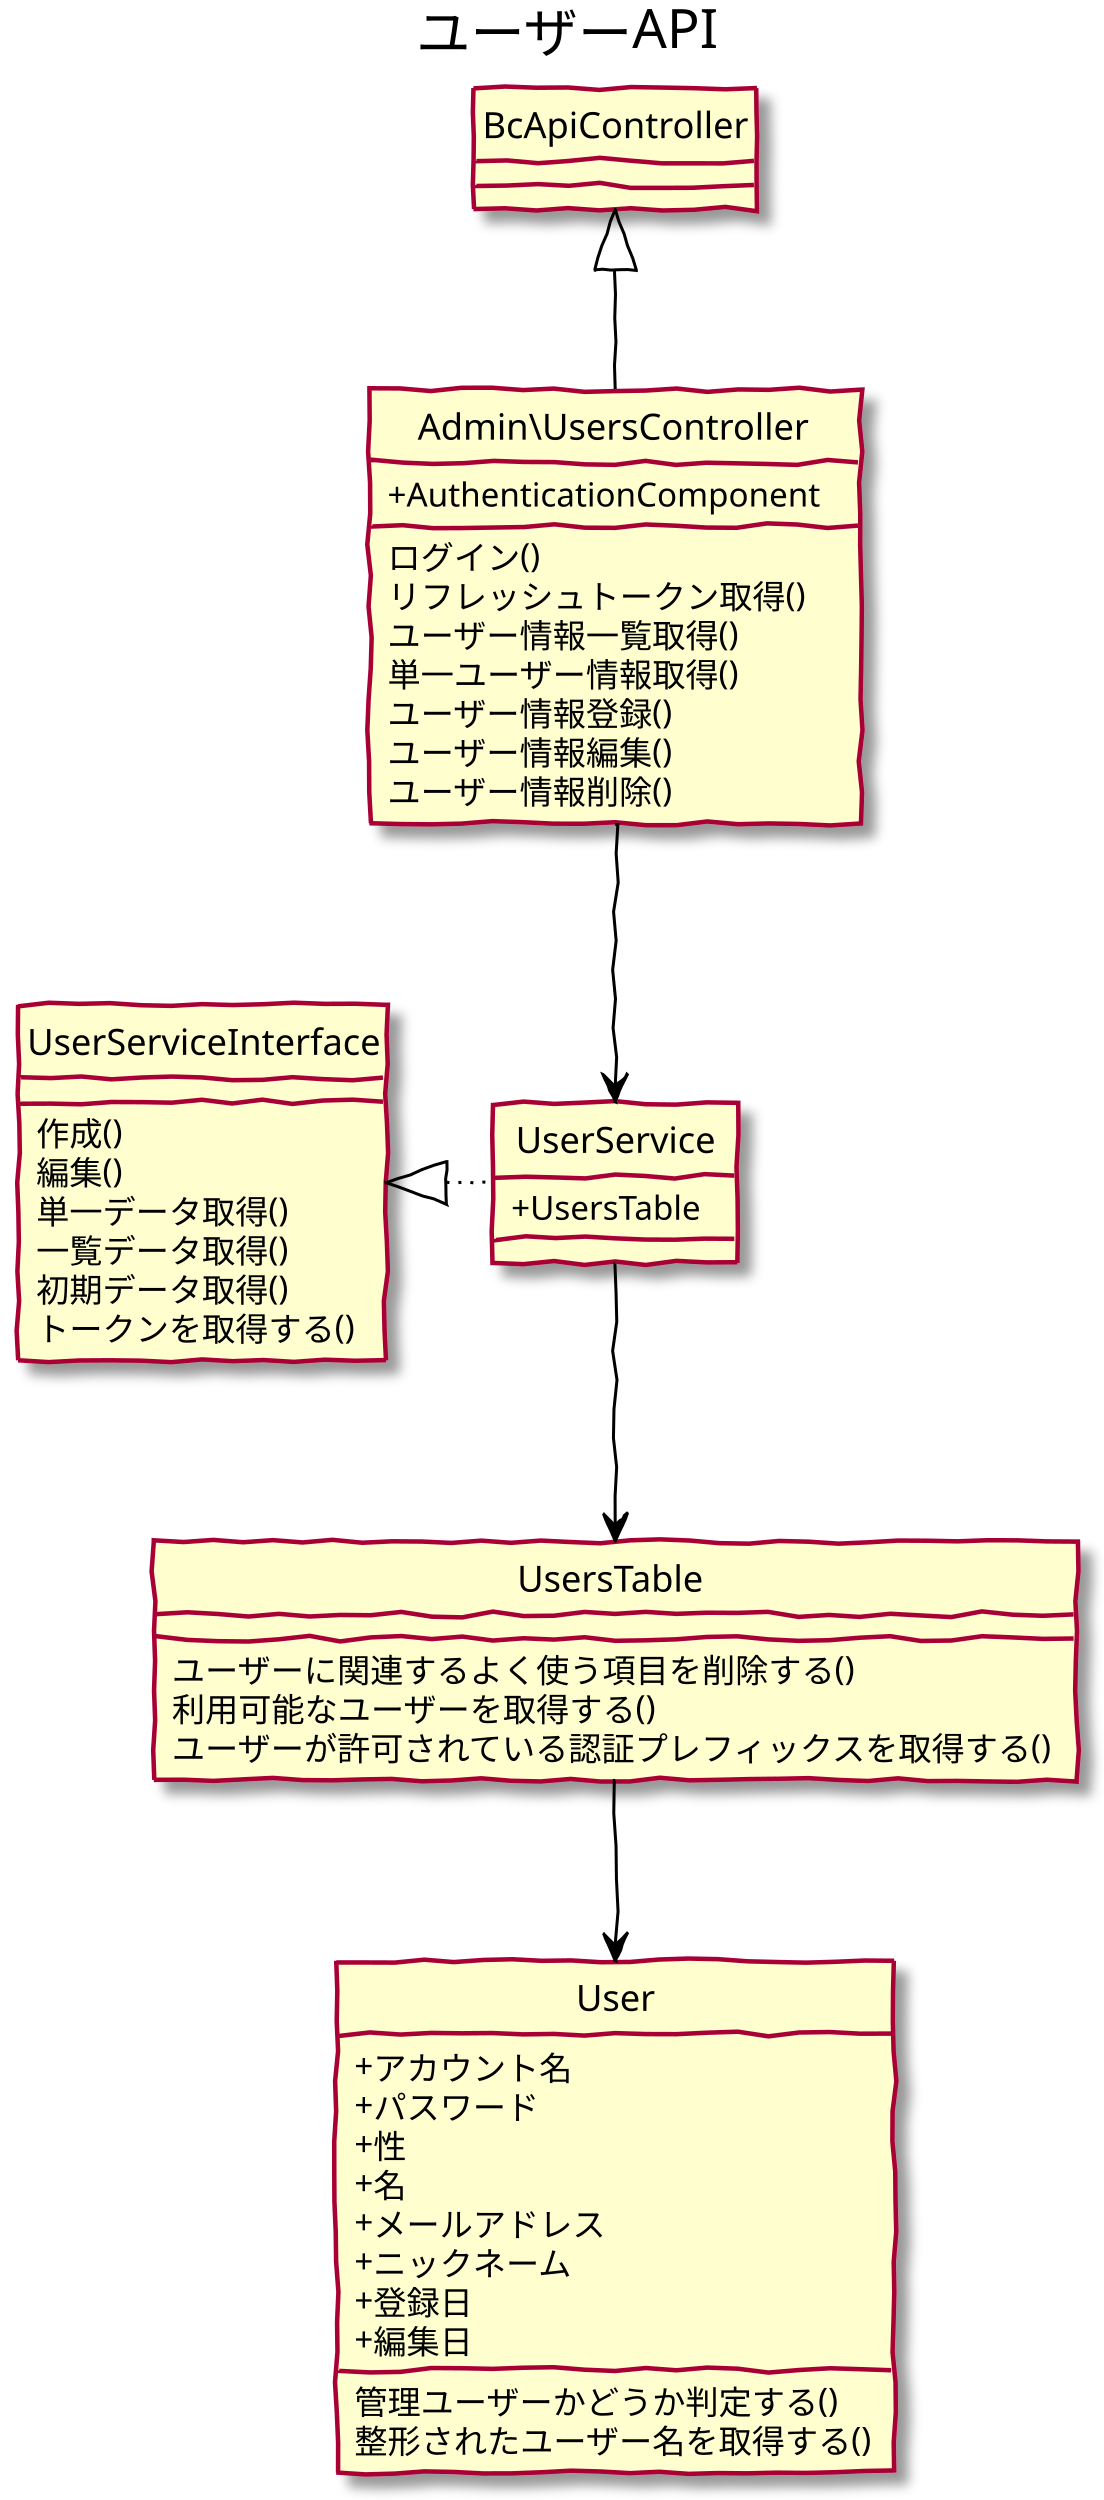
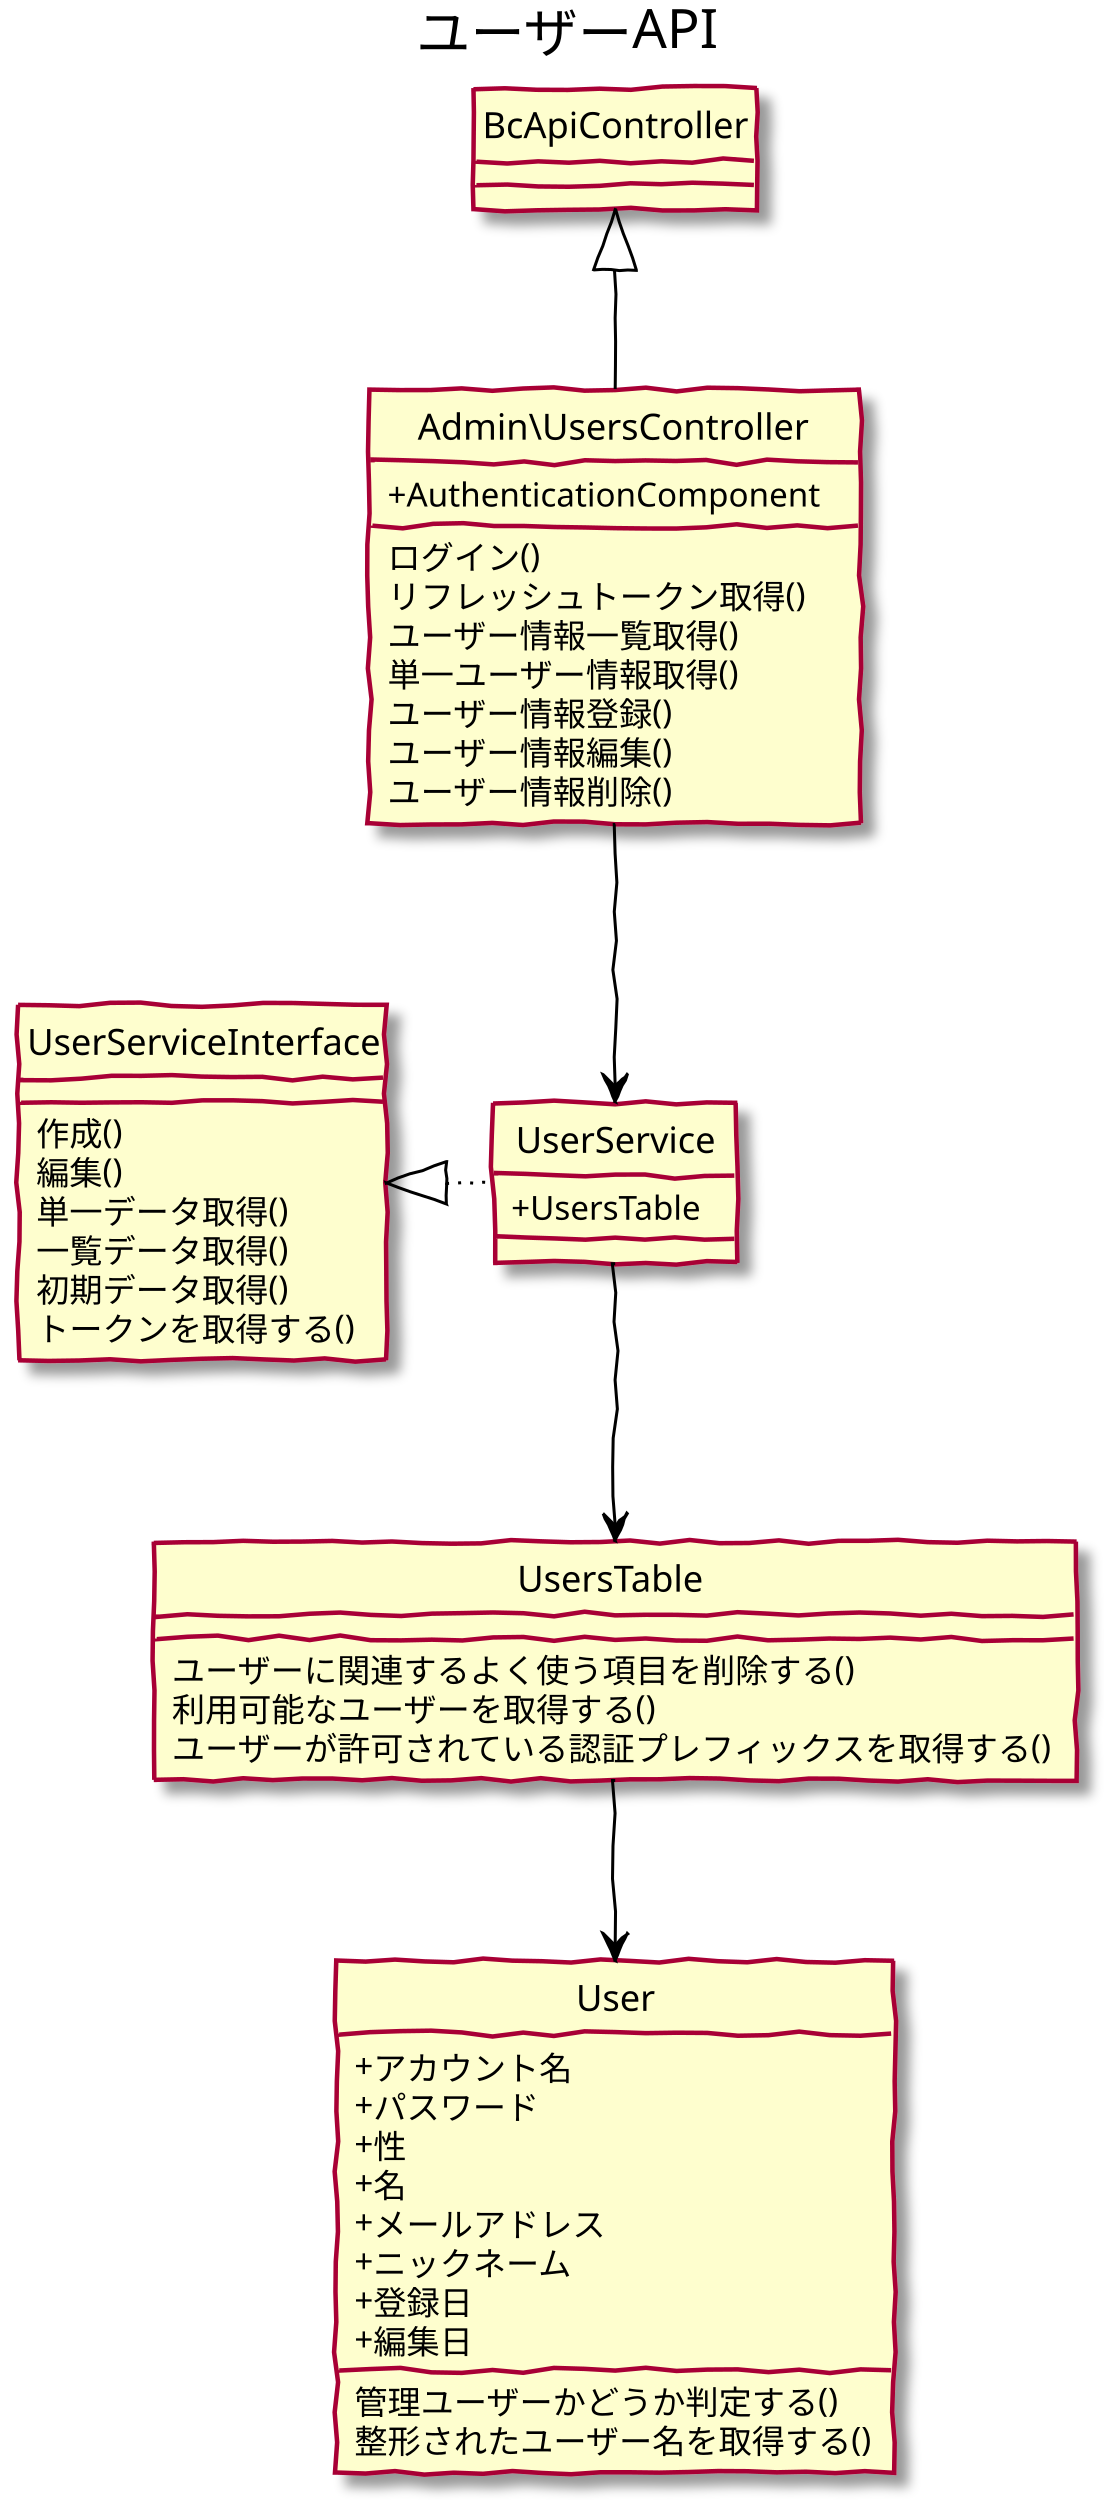
<svg xmlns="http://www.w3.org/2000/svg" contentScriptType="application/ecmascript" contentStyleType="text/css" height="829px" preserveAspectRatio="none" style="width:366px;height:829px;" version="1.1" viewBox="0 0 366 829" width="366px" zoomAndPan="magnify">
  <defs>
-     <filter height="300%" id="fh7gqto" width="300%" x="-1" y="-1">
+     <filter height="300%" id="fz5kf6w" width="300%" x="-1" y="-1">
      <feGaussianBlur result="blurOut" stdDeviation="2.0" />
      <feColorMatrix in="blurOut" result="blurOut2" type="matrix" values="0 0 0 0 0 0 0 0 0 0 0 0 0 0 0 0 0 0 .4 0" />
      <feOffset dx="4.0" dy="4.0" in="blurOut2" result="blurOut3" />
      <feBlend in="SourceGraphic" in2="blurOut3" mode="normal" />
    </filter>
  </defs>
  <g>
    <text fill="#000000" font-family="sans-serif" font-size="18" lengthAdjust="spacingAndGlyphs" textLength="99" x="138" y="17.402">ユーザーAPI</text>
-     <polygon fill="#FEFECE" filter="url(#fh7gqto)" points="122.5,129.199,122.5,128.748,132.688,128.799,142.875,129.67,153.062,128.587,163.25,128.573,173.438,129.349,183.625,128.854,193.812,129.938,204,129.683,214.188,129.505,224.375,128.838,234.562,129.947,244.75,129.135,254.938,129.268,265.125,128.569,275.312,129.834,285.5,129.199,285.952,129.199,284.897,139.469,285.941,149.738,284.873,160.008,285.264,170.277,285.236,180.547,285.511,190.816,285.791,201.086,285.692,211.356,285.556,221.625,285.352,231.894,286.003,242.164,284.751,252.434,285.847,262.703,285.5,272.973,285.5,273.064,275.312,273.718,265.125,273.235,254.938,273.05,244.75,273.315,234.562,272.391,224.375,273.635,214.188,273.644,204,272.645,193.812,273.146,183.625,273.135,173.438,272.635,163.25,272.285,153.062,273.113,142.875,273.354,132.688,273.251,122.5,272.973,123.015,272.973,122.439,262.703,122.387,252.434,121.802,242.164,122.222,231.894,122.938,221.625,123.237,211.356,122.207,201.086,122.978,190.816,121.785,180.547,122.775,170.277,122.715,160.008,122.062,149.738,122.585,139.469,122.5,129.199" style="stroke: #A80036; stroke-width: 1.5;" />
+     <polygon fill="#FEFECE" filter="url(#fz5kf6w)" points="122.5,129.199,122.5,129.189,132.688,129.359,142.875,129.335,153.062,128.787,163.25,129.59,173.438,128.832,183.625,128.455,193.812,129.542,204,129.344,214.188,128.55,224.375,129.794,234.562,128.565,244.75,128.711,254.938,129.153,265.125,129.734,275.312,129.447,285.5,129.199,284.813,129.199,285.837,139.469,285.2,149.738,285.522,160.008,285.47,170.277,285.379,180.547,284.859,190.816,286.248,201.086,285.393,211.356,285.537,221.625,284.846,231.894,285.769,242.164,285.204,252.434,285.104,262.703,285.5,272.973,285.5,272.779,275.312,273.685,265.125,273.532,254.938,273.14,244.75,273.167,234.562,272.593,224.375,272.802,214.188,273.367,204,273.328,193.812,272.459,183.625,272.413,173.438,273.573,163.25,272.874,153.062,273.359,142.875,273.396,132.688,273.588,122.5,272.973,121.794,272.973,122.778,262.703,122.087,252.434,122.352,242.164,123.216,231.894,121.981,221.625,122.745,211.356,122.087,201.086,121.773,190.816,121.808,180.547,122.544,170.277,122.349,160.008,122.037,149.738,122.226,139.469,122.5,129.199" style="stroke: #A80036; stroke-width: 1.5;" />
    <text fill="#000000" font-family="sans-serif" font-size="12" lengthAdjust="spacingAndGlyphs" textLength="131" x="138.5" y="145.801">Admin\UsersController</text>
-     <path d="M123.5,153.332 L123.5,152.479 L133.562,153.399 L143.625,153.834 L153.688,153.591 L163.75,152.835 L173.812,153.178 L183.875,153.24 L193.938,153.983 L204,154.142 L214.062,152.823 L224.125,154.169 L234.188,153.441 L244.25,153.636 L254.312,153.853 L264.375,154.152 L274.438,152.524 L284.5,153.332 " fill="#FEFECE" style="stroke: #A80036; stroke-width: 1.5;" />
+     <path d="M123.5,153.332 L123.5,152.379 L133.562,152.621 L143.625,152.908 L153.688,153.296 L163.75,154.002 L173.812,153.012 L183.875,154.245 L193.938,152.619 L204,152.888 L214.062,152.675 L224.125,152.859 L234.188,152.533 L244.25,154.137 L254.312,152.415 L264.375,152.962 L274.438,153.25 L284.5,153.332 " fill="#FEFECE" style="stroke: #A80036; stroke-width: 1.5;" />
    <text fill="#000000" font-family="sans-serif" font-size="11" lengthAdjust="spacingAndGlyphs" textLength="151" x="128.5" y="167.967">+AuthenticationComponent</text>
-     <path d="M123.5,174.287 L123.5,174.589 L133.562,174.152 L143.625,175.143 L153.688,175.095 L163.75,174.929 L173.812,174.766 L183.875,173.862 L193.938,174.98 L204,175.037 L214.062,173.912 L224.125,174.329 L234.188,174.94 L244.25,175.013 L254.312,173.552 L264.375,173.932 L274.438,175.072 L284.5,174.287 " fill="#FEFECE" style="stroke: #A80036; stroke-width: 1.5;" />
+     <path d="M123.5,174.287 L123.5,174.317 L133.562,175.191 L143.625,173.704 L153.688,173.486 L163.75,174.415 L173.812,174.423 L183.875,174.754 L193.938,174.908 L204,175.135 L214.062,175.248 L224.125,175.269 L234.188,174.863 L244.25,173.859 L254.312,175.065 L264.375,174.215 L274.438,175.147 L284.5,174.287 " fill="#FEFECE" style="stroke: #A80036; stroke-width: 1.5;" />
    <text fill="#000000" font-family="sans-serif" font-size="11" lengthAdjust="spacingAndGlyphs" textLength="52" x="128.5" y="188.922">ログイン()</text>
    <text fill="#000000" font-family="sans-serif" font-size="11" lengthAdjust="spacingAndGlyphs" textLength="140" x="128.5" y="201.877">リフレッシュトークン取得()</text>
    <text fill="#000000" font-family="sans-serif" font-size="11" lengthAdjust="spacingAndGlyphs" textLength="118" x="128.5" y="214.832">ユーザー情報一覧取得()</text>
    <text fill="#000000" font-family="sans-serif" font-size="11" lengthAdjust="spacingAndGlyphs" textLength="118" x="128.5" y="227.787">単一ユーザー情報取得()</text>
    <text fill="#000000" font-family="sans-serif" font-size="11" lengthAdjust="spacingAndGlyphs" textLength="96" x="128.5" y="240.742">ユーザー情報登録()</text>
    <text fill="#000000" font-family="sans-serif" font-size="11" lengthAdjust="spacingAndGlyphs" textLength="96" x="128.5" y="253.697">ユーザー情報編集()</text>
    <text fill="#000000" font-family="sans-serif" font-size="11" lengthAdjust="spacingAndGlyphs" textLength="96" x="128.5" y="266.652">ユーザー情報削除()</text>
-     <polygon fill="#FEFECE" filter="url(#fh7gqto)" points="163.5,365.699,163.5,366.43,173.625,365.288,183.75,366.054,193.875,365.607,204,365.125,214.125,366.164,224.25,366.298,234.375,365.548,244.5,365.699,244.803,365.699,244.87,376.317,244.214,386.934,244.582,397.552,244.678,408.17,244.5,418.787,244.5,418.557,234.375,418.615,224.25,418.103,214.125,419.471,204,418.297,193.875,419.455,183.75,418.161,173.625,419.194,163.5,418.787,163.308,418.787,163.038,408.17,163.571,397.552,163.473,386.934,163.225,376.317,163.5,365.699" style="stroke: #A80036; stroke-width: 1.5;" />
+     <polygon fill="#FEFECE" filter="url(#fz5kf6w)" points="163.5,365.699,163.5,365.934,173.625,365.578,183.75,364.973,193.875,365.558,204,366.187,214.125,365.2,224.25,366.214,234.375,365.562,244.5,365.699,243.938,365.699,244.142,376.317,244.546,386.934,244.834,397.552,244.307,408.17,244.5,418.787,244.5,418.468,234.375,418.186,224.25,419.359,214.125,418.811,204,419.253,193.875,418.427,183.75,418.139,173.625,418.486,163.5,418.787,164.21,418.787,164.231,408.17,163.893,397.552,162.768,386.934,163.078,376.317,163.5,365.699" style="stroke: #A80036; stroke-width: 1.5;" />
    <text fill="#000000" font-family="sans-serif" font-size="12" lengthAdjust="spacingAndGlyphs" textLength="66" x="171" y="382.301">UserService</text>
-     <path d="M164.5,389.832 L164.5,390.552 L174.375,390.205 L184.25,390.453 L194.125,390.764 L204,389.48 L213.875,389.948 L223.75,390.809 L233.625,389.341 L243.5,389.832 " fill="#FEFECE" style="stroke: #A80036; stroke-width: 1.5;" />
+     <path d="M164.5,389.832 L164.5,388.963 L174.375,389.26 L184.25,389.696 L194.125,390.065 L204,389.499 L213.875,389.469 L223.75,390.832 L233.625,389.942 L243.5,389.832 " fill="#FEFECE" style="stroke: #A80036; stroke-width: 1.5;" />
    <text fill="#000000" font-family="sans-serif" font-size="11" lengthAdjust="spacingAndGlyphs" textLength="69" x="169.5" y="404.467">+UsersTable</text>
-     <path d="M164.5,410.787 L164.5,411.214 L174.375,409.946 L184.25,410.543 L194.125,410.044 L204,410.636 L213.875,411.037 L223.75,411.087 L233.625,410.729 L243.5,410.787 " fill="#FEFECE" style="stroke: #A80036; stroke-width: 1.5;" />
-     <polygon fill="#FEFECE" filter="url(#fh7gqto)" points="6,333.199,6,333.702,16.167,332.512,26.333,332.877,36.5,332.638,46.667,333.326,56.833,333.545,67,332.973,77.167,333.269,87.333,332.999,97.5,332.493,107.667,332.88,117.833,332.834,128,333.199,128.633,333.199,128.183,343.021,128.563,352.843,127.726,362.665,128.326,372.487,128.704,382.309,127.91,392.131,127.736,401.953,128.289,411.775,128.623,421.597,127.29,431.419,127.513,441.241,128,451.062,128,451.009,117.833,451.226,107.667,450.876,97.5,451.606,87.333,450.991,77.167,451.375,67,450.787,56.833,451.694,46.667,451.192,36.5,451.079,26.333,451.136,16.167,451.681,6,451.062,6.032,451.062,5.515,441.241,6.342,431.419,5.765,421.597,6.247,411.775,6.09,401.953,5.707,392.131,6.572,382.309,6.407,372.487,5.837,362.665,6.341,352.843,5.903,343.021,6,333.199" style="stroke: #A80036; stroke-width: 1.5;" />
+     <path d="M164.5,410.787 L164.5,409.946 L174.375,410.357 L184.25,410.676 L194.125,411.073 L204,410.405 L213.875,411.058 L223.75,410.316 L233.625,411.07 L243.5,410.787 " fill="#FEFECE" style="stroke: #A80036; stroke-width: 1.5;" />
+     <polygon fill="#FEFECE" filter="url(#fz5kf6w)" points="6,333.199,6,333.216,16.167,333.343,26.333,333.635,36.5,332.533,46.667,332.462,56.833,333.583,67,333.86,77.167,333.39,87.333,332.564,97.5,332.606,107.667,332.901,117.833,333.178,128,333.199,128.232,333.199,127.316,343.021,128.334,352.843,127.313,362.665,128.379,372.487,128.582,382.309,127.745,392.131,128.542,401.953,128.013,411.775,128.097,421.597,128.16,431.419,128.458,441.241,128,451.062,128,450.755,117.833,451.522,107.667,450.445,97.5,451.156,87.333,450.775,77.167,450.34,67,450.562,56.833,450.941,46.667,451.419,36.5,450.736,26.333,451.143,16.167,451.288,6,451.062,6.453,451.062,6.041,441.241,5.441,431.419,5.738,421.597,6.451,411.775,6.539,401.953,5.388,392.131,6.055,382.309,6.321,372.487,5.726,362.665,6.39,352.843,5.499,343.021,6,333.199" style="stroke: #A80036; stroke-width: 1.5;" />
    <text fill="#000000" font-family="sans-serif" font-size="12" lengthAdjust="spacingAndGlyphs" textLength="116" x="9" y="349.801">UserServiceInterface</text>
-     <path d="M7,357.332 L7,357.217 L17,357.495 L27,356.969 L37,357.912 L47,357.307 L57,356.99 L67,357.278 L77,358.188 L87,358.085 L97,357.196 L107,357.833 L117,358.207 L127,357.332 " fill="#FEFECE" style="stroke: #A80036; stroke-width: 1.5;" />
-     <path d="M7,365.332 L7,365.998 L17,365.959 L27,366.181 L37,365.424 L47,365.467 L57,365.649 L67,364.684 L77,365.917 L87,364.645 L97,366.061 L107,364.94 L117,364.649 L127,365.332 " fill="#FEFECE" style="stroke: #A80036; stroke-width: 1.5;" />
+     <path d="M7,357.332 L7,358.182 L17,358.233 L27,357.686 L37,356.733 L47,356.75 L57,356.501 L67,357.001 L77,357.159 L87,357.075 L97,358.252 L107,357.024 L117,357.921 L127,357.332 " fill="#FEFECE" style="stroke: #A80036; stroke-width: 1.5;" />
+     <path d="M7,365.332 L7,365.679 L17,365.514 L27,365.673 L37,365.559 L47,365.508 L57,365.69 L67,364.881 L77,364.861 L87,365.146 L97,365.903 L107,365.384 L117,364.757 L127,365.332 " fill="#FEFECE" style="stroke: #A80036; stroke-width: 1.5;" />
    <text fill="#000000" font-family="sans-serif" font-size="11" lengthAdjust="spacingAndGlyphs" textLength="30" x="12" y="379.967">作成()</text>
    <text fill="#000000" font-family="sans-serif" font-size="11" lengthAdjust="spacingAndGlyphs" textLength="30" x="12" y="392.922">編集()</text>
    <text fill="#000000" font-family="sans-serif" font-size="11" lengthAdjust="spacingAndGlyphs" textLength="85" x="12" y="405.877">単一データ取得()</text>
    <text fill="#000000" font-family="sans-serif" font-size="11" lengthAdjust="spacingAndGlyphs" textLength="85" x="12" y="418.832">一覧データ取得()</text>
    <text fill="#000000" font-family="sans-serif" font-size="11" lengthAdjust="spacingAndGlyphs" textLength="85" x="12" y="431.787">初期データ取得()</text>
    <text fill="#000000" font-family="sans-serif" font-size="11" lengthAdjust="spacingAndGlyphs" textLength="107" x="12" y="444.742">トークンを取得する()</text>
-     <polygon fill="#FEFECE" filter="url(#fh7gqto)" points="51,511.199,51,510.762,60.871,511.339,70.742,510.634,80.613,511.409,90.484,510.709,100.355,511.477,110.226,510.604,120.097,511.574,129.968,511.101,139.839,511.172,149.71,511.631,159.581,510.873,169.452,511.605,179.323,510.851,189.194,511.336,199.065,511.745,208.935,510.767,218.806,510.449,228.677,510.836,238.548,511.71,248.419,511.882,258.29,510.98,268.161,511.222,278.032,511.878,287.903,511.432,297.774,510.854,307.645,510.909,317.516,511.106,327.387,510.743,337.258,510.773,347.129,511.125,357,511.199,357.441,511.199,357.613,521.074,356.59,530.949,357.143,540.823,356.743,550.698,356.531,560.573,357.016,570.448,357.744,580.322,357,590.197,357,590.782,347.129,590.158,337.258,590.86,327.387,590.722,317.516,590.557,307.645,590.619,297.774,589.693,287.903,590.591,278.032,590.228,268.161,589.635,258.29,589.838,248.419,589.949,238.548,590.18,228.677,590.358,218.806,589.498,208.935,590.729,199.065,590.758,189.194,589.9,179.323,590.731,169.452,590.509,159.581,589.688,149.71,590.411,139.839,590.68,129.968,589.895,120.097,590.057,110.226,590.357,100.355,590.282,90.484,589.553,80.613,590.034,70.742,590.55,60.871,590.15,51,590.197,51.165,590.197,50.802,580.322,51.45,570.448,51.084,560.573,51.431,550.698,51.073,540.823,51.539,530.949,50.269,521.074,51,511.199" style="stroke: #A80036; stroke-width: 1.5;" />
+     <polygon fill="#FEFECE" filter="url(#fz5kf6w)" points="51,511.199,51,511.638,60.871,511.406,70.742,511.367,80.613,510.934,90.484,511.236,100.355,511.183,110.226,510.972,120.097,511.511,129.968,511.16,139.839,511.687,149.71,511.89,159.581,511.783,169.452,510.694,179.323,511.105,189.194,511.415,199.065,511.336,208.935,510.83,218.806,511.859,228.677,510.66,238.548,511.725,248.419,511.656,258.29,510.788,268.161,511.916,278.032,510.94,287.903,510.927,297.774,510.602,307.645,511.375,317.516,511.574,327.387,510.893,337.258,511.124,347.129,511.006,357,511.199,356.757,511.199,356.785,521.074,357.276,530.949,357.358,540.823,357.378,550.698,357.582,560.573,356.376,570.448,357.146,580.322,357,590.197,357,590.546,347.129,590.522,337.258,590.471,327.387,590.445,317.516,590.946,307.645,590,297.774,590.775,287.903,590.421,278.032,589.821,268.161,589.78,258.29,590.639,248.419,590.38,238.548,589.762,228.677,589.612,218.806,590.014,208.935,590.023,199.065,590.436,189.194,590.719,179.323,589.641,169.452,590.761,159.581,589.63,149.71,590.368,139.839,590.499,129.968,589.608,120.097,590.339,110.226,589.761,100.355,589.751,90.484,590.285,80.613,589.662,70.742,590.747,60.871,589.989,51,590.197,51.165,590.197,51.062,580.322,51.085,570.448,51.228,560.573,50.593,550.698,50.709,540.823,51.132,530.949,51.296,521.074,51,511.199" style="stroke: #A80036; stroke-width: 1.5;" />
    <text fill="#000000" font-family="sans-serif" font-size="12" lengthAdjust="spacingAndGlyphs" textLength="65" x="171.5" y="527.801">UsersTable</text>
-     <path d="M52,535.332 L52,535.24 L62.133,534.634 L72.267,535.197 L82.4,536.039 L92.533,535.156 L102.667,536.032 L112.8,535.518 L122.933,535.616 L133.067,534.519 L143.2,536.09 L153.333,536.321 L163.467,534.403 L173.6,535.884 L183.733,535.769 L193.867,534.521 L204,535.174 L214.133,534.498 L224.267,535.155 L234.4,534.775 L244.533,534.84 L254.667,534.491 L264.8,536.159 L274.933,535.514 L285.067,536.172 L295.2,535.123 L305.333,535.684 L315.467,536.225 L325.6,534.341 L335.733,535.427 L345.867,535.793 L356,535.332 " fill="#FEFECE" style="stroke: #A80036; stroke-width: 1.5;" />
-     <path d="M52,543.332 L52,542.582 L62.133,543.79 L72.267,544.217 L82.4,544.325 L92.533,543.591 L102.667,542.455 L112.8,544.298 L122.933,542.962 L133.067,542.51 L143.2,543.516 L153.333,542.687 L163.467,544.008 L173.6,543.246 L183.733,543.684 L193.867,542.911 L204,544.09 L214.133,543.927 L224.267,543.597 L234.4,542.812 L244.533,542.601 L254.667,543.617 L264.8,544.105 L274.933,543.894 L285.067,543.069 L295.2,542.562 L305.333,544.139 L315.467,543.997 L325.6,542.569 L335.733,542.971 L345.867,543.453 L356,543.332 " fill="#FEFECE" style="stroke: #A80036; stroke-width: 1.5;" />
+     <path d="M52,535.332 L52,536.167 L62.133,535.285 L72.267,535.802 L82.4,535.989 L92.533,535.958 L102.667,535.116 L112.8,534.724 L122.933,535.495 L133.067,535.863 L143.2,535.082 L153.333,534.915 L163.467,534.702 L173.6,534.948 L183.733,535.976 L193.867,534.444 L204,535.656 L214.133,535.456 L224.267,535.479 L234.4,535.736 L244.533,534.602 L254.667,535.09 L264.8,535.676 L274.933,535.023 L285.067,534.71 L295.2,535.029 L305.333,535.765 L315.467,535.12 L325.6,535.912 L335.733,535.827 L345.867,536.172 L356,535.332 " fill="#FEFECE" style="stroke: #A80036; stroke-width: 1.5;" />
+     <path d="M52,543.332 L52,543.545 L62.133,542.755 L72.267,542.373 L82.4,543.87 L92.533,542.393 L102.667,543.84 L112.8,542.336 L122.933,543.893 L133.067,543.949 L143.2,543.716 L153.333,543.976 L163.467,542.973 L173.6,542.827 L183.733,544.099 L193.867,542.76 L204,543.79 L214.133,543.327 L224.267,544.001 L234.4,544.08 L244.533,542.671 L254.667,543.921 L264.8,543.71 L274.933,543.338 L285.067,543.478 L295.2,543.038 L305.333,543.654 L315.467,542.821 L325.6,544.153 L335.733,543.894 L345.867,543.911 L356,543.332 " fill="#FEFECE" style="stroke: #A80036; stroke-width: 1.5;" />
    <text fill="#000000" font-family="sans-serif" font-size="11" lengthAdjust="spacingAndGlyphs" textLength="228" x="57" y="557.967">ユーザーに関連するよく使う項目を削除する()</text>
    <text fill="#000000" font-family="sans-serif" font-size="11" lengthAdjust="spacingAndGlyphs" textLength="162" x="57" y="570.922">利用可能なユーザーを取得する()</text>
    <text fill="#000000" font-family="sans-serif" font-size="11" lengthAdjust="spacingAndGlyphs" textLength="294" x="57" y="583.877">ユーザーが許可されている認証プレフィックスを取得する()</text>
-     <polygon fill="#FEFECE" filter="url(#fh7gqto)" points="111.5,650.199,111.5,650.749,121.237,650.758,130.974,650.796,140.71,649.828,150.447,650.628,160.184,649.924,169.921,649.689,179.658,650.209,189.395,650.077,199.132,650.67,208.868,650.592,218.605,649.772,228.342,649.457,238.079,649.656,247.816,650.365,257.553,650.611,267.289,650.817,277.026,650.529,286.763,650.11,296.5,650.199,296.395,650.199,296.13,660.181,296.068,670.162,296.31,680.143,297.24,690.125,295.973,700.106,295.918,710.087,296.865,720.069,296.956,730.05,297.198,740.032,296.354,750.013,296.545,759.995,296.283,769.976,295.974,779.957,296.964,789.939,297.062,799.92,296.354,809.901,296.5,819.883,296.5,819.198,286.763,819.376,277.026,819.786,267.289,820.031,257.553,819.929,247.816,820.166,238.079,820.073,228.342,820.335,218.605,819.639,208.868,820.098,199.132,819.548,189.395,819.277,179.658,819.802,169.921,820.17,160.184,820.197,150.447,819.698,140.71,819.511,130.974,820.247,121.237,820.52,111.5,819.883,112.108,819.883,112.118,809.901,111.691,799.92,111.087,789.939,111.899,779.957,111.779,769.976,112.221,759.995,111.461,750.013,111.328,740.032,110.894,730.05,110.838,720.069,110.832,710.087,111.469,700.106,111.124,690.125,112.107,680.143,111.652,670.162,111.853,660.181,111.5,650.199" style="stroke: #A80036; stroke-width: 1.5;" />
+     <polygon fill="#FEFECE" filter="url(#fz5kf6w)" points="111.5,650.199,111.5,650.101,121.237,650.466,130.974,649.799,140.71,650.404,150.447,650.696,160.184,649.462,169.921,650.153,179.658,650.338,189.395,650.778,199.132,649.744,208.868,650.233,218.605,650.774,228.342,649.539,238.079,650.336,247.816,650.689,257.553,649.621,267.289,650.602,277.026,650.828,286.763,650.003,296.5,650.199,296.166,650.199,295.998,660.181,297.154,670.162,296.911,680.143,296.67,690.125,296.867,700.106,295.877,710.087,295.933,720.069,296.452,730.05,296.595,740.032,296.337,750.013,297.002,759.995,296.42,769.976,296.982,779.957,296.159,789.939,295.829,799.92,296.673,809.901,296.5,819.883,296.5,819.997,286.763,819.427,277.026,820.082,267.289,819.62,257.553,819.826,247.816,819.463,238.079,819.407,228.342,819.724,218.605,819.927,208.868,819.806,199.132,819.795,189.395,820.456,179.658,820.035,169.921,819.397,160.184,820.314,150.447,819.947,140.71,820.583,130.974,819.416,121.237,820.226,111.5,819.883,111.084,819.883,111.799,809.901,110.973,799.92,112.11,789.939,110.776,779.957,111.52,769.976,111.246,759.995,111.344,750.013,112.059,740.032,111.829,730.05,110.969,720.069,112.148,710.087,111.544,700.106,111.703,690.125,112.138,680.143,111.006,670.162,111.194,660.181,111.5,650.199" style="stroke: #A80036; stroke-width: 1.5;" />
    <text fill="#000000" font-family="sans-serif" font-size="12" lengthAdjust="spacingAndGlyphs" textLength="26" x="191" y="666.801">User</text>
-     <path d="M112.5,674.332 L112.5,675.109 L122.667,673.958 L132.833,674.657 L143,674.118 L153.167,674.246 L163.333,674.159 L173.5,674.599 L183.667,674.452 L193.833,675.001 L204,674.179 L214.167,674.5 L224.333,674.534 L234.5,674.043 L244.667,673.708 L254.833,675.248 L265,673.976 L275.167,673.826 L285.333,674.376 L295.5,674.332 " fill="#FEFECE" style="stroke: #A80036; stroke-width: 1.5;" />
+     <path d="M112.5,674.332 L112.5,674.687 L122.667,673.865 L132.833,673.521 L143,673.37 L153.167,673.96 L163.333,675.307 L173.5,674.008 L183.667,675.125 L193.833,673.593 L204,673.84 L214.167,674.193 L224.333,674.044 L234.5,674.118 L244.667,675.051 L254.833,674.866 L265,673.685 L275.167,674.851 L285.333,675.049 L295.5,674.332 " fill="#FEFECE" style="stroke: #A80036; stroke-width: 1.5;" />
    <text fill="#000000" font-family="sans-serif" font-size="11" lengthAdjust="spacingAndGlyphs" textLength="75" x="117.5" y="688.967">+アカウント名</text>
    <text fill="#000000" font-family="sans-serif" font-size="11" lengthAdjust="spacingAndGlyphs" textLength="64" x="117.5" y="701.922">+パスワード</text>
    <text fill="#000000" font-family="sans-serif" font-size="11" lengthAdjust="spacingAndGlyphs" textLength="20" x="117.5" y="714.877">+性</text>
    <text fill="#000000" font-family="sans-serif" font-size="11" lengthAdjust="spacingAndGlyphs" textLength="20" x="117.5" y="727.832">+名</text>
    <text fill="#000000" font-family="sans-serif" font-size="11" lengthAdjust="spacingAndGlyphs" textLength="86" x="117.5" y="740.787">+メールアドレス</text>
    <text fill="#000000" font-family="sans-serif" font-size="11" lengthAdjust="spacingAndGlyphs" textLength="75" x="117.5" y="753.742">+ニックネーム</text>
    <text fill="#000000" font-family="sans-serif" font-size="11" lengthAdjust="spacingAndGlyphs" textLength="42" x="117.5" y="766.697">+登録日</text>
    <text fill="#000000" font-family="sans-serif" font-size="11" lengthAdjust="spacingAndGlyphs" textLength="42" x="117.5" y="779.652">+編集日</text>
-     <path d="M112.5,785.973 L112.5,786.188 L122.667,786.699 L132.833,786.514 L143,785.24 L153.167,785.302 L163.333,785.521 L173.5,785.135 L183.667,784.973 L193.833,785.796 L204,786.217 L214.167,785.237 L224.333,785.992 L234.5,785.091 L244.667,785.465 L254.833,786.744 L265,785.899 L275.167,785.315 L285.333,785.623 L295.5,785.973 " fill="#FEFECE" style="stroke: #A80036; stroke-width: 1.5;" />
+     <path d="M112.5,785.973 L112.5,786.069 L122.667,785.583 L132.833,785.196 L143,786.671 L153.167,786.844 L163.333,785.891 L173.5,786.816 L183.667,785.205 L193.833,785.51 L204,786.086 L214.167,785.152 L224.333,786.207 L234.5,785.764 L244.667,785.693 L254.833,786.603 L265,785.786 L275.167,786.898 L285.333,785.689 L295.5,785.973 " fill="#FEFECE" style="stroke: #A80036; stroke-width: 1.5;" />
    <text fill="#000000" font-family="sans-serif" font-size="11" lengthAdjust="spacingAndGlyphs" textLength="162" x="117.5" y="800.607">管理ユーザーかどうか判定する()</text>
    <text fill="#000000" font-family="sans-serif" font-size="11" lengthAdjust="spacingAndGlyphs" textLength="173" x="117.5" y="813.562">整形されたユーザー名を取得する()</text>
-     <polygon fill="#FEFECE" filter="url(#fh7gqto)" points="157,29.199,157,29.315,167.444,28.692,177.889,29.086,188.333,29.009,198.778,29.822,209.222,28.869,219.667,29.034,230.111,29.242,240.556,29.606,251,29.199,250.763,29.199,250.84,37.226,251.065,45.252,250.859,53.279,250.885,61.306,251,69.332,251,70.047,240.556,68.606,230.111,69.572,219.667,69.801,209.222,69.051,198.778,69.758,188.333,69.003,177.889,69.799,167.444,69.066,157,69.332,157.206,69.332,156.795,61.306,157.033,53.279,157.115,45.252,156.798,37.226,157,29.199" style="stroke: #A80036; stroke-width: 1.5;" />
+     <polygon fill="#FEFECE" filter="url(#fz5kf6w)" points="157,29.199,157,29.6,167.444,29.277,177.889,29.766,188.333,29.815,198.778,29.408,209.222,29.779,219.667,28.699,230.111,28.524,240.556,28.55,251,29.199,250.801,29.199,251.246,37.226,250.752,45.252,251.193,53.279,251.078,61.306,251,69.332,251,69.766,240.556,69.382,230.111,69.773,219.667,69.793,209.222,68.909,198.778,69.47,188.333,69.573,177.889,69.738,167.444,70.077,157,69.332,156.99,69.332,156.761,61.306,156.999,53.279,157.066,45.252,157.145,37.226,157,29.199" style="stroke: #A80036; stroke-width: 1.5;" />
    <text fill="#000000" font-family="sans-serif" font-size="12" lengthAdjust="spacingAndGlyphs" textLength="88" x="160" y="45.801">BcApiController</text>
-     <path d="M158,53.332 L158,53.438 L168.222,53.202 L178.444,54.119 L188.667,53.37 L198.889,52.335 L209.111,53.284 L219.333,54.152 L229.556,54.166 L239.778,54.176 L250,53.332 " fill="#FEFECE" style="stroke: #A80036; stroke-width: 1.5;" />
-     <path d="M158,61.332 L158,61.675 L168.222,61.527 L178.444,61.051 L188.667,61.612 L198.889,60.629 L209.111,62.299 L219.333,62.301 L229.556,62.26 L239.778,61.746 L250,61.332 " fill="#FEFECE" style="stroke: #A80036; stroke-width: 1.5;" />
-     <path d="M204,273.379 L204.885,273.379 L204.313,283.024 L204.994,292.668 L203.459,302.313 L204.314,311.957 L203.151,321.601 L204.101,331.246 L203.294,340.89 L204.477,350.535 L204,360.179 " fill="none" style="stroke: #000000; stroke-width: 1.0;" />
-     <polygon fill="#000000" points="204,365.339,203.875,365.284,204.758,363.521,205.399,361.65,206.209,359.854,207.123,358.105,208,356.339,207.868,356.207,207.348,357.287,206.53,358.069,205.608,358.747,204.635,359.374,204,360.339,204.097,360.436,203.227,359.567,202.359,358.698,201.685,358.024,200.661,357,200,356.339,199.941,356.313,200.708,358.099,201.662,359.967,202.18,361.641,203.358,363.61,204,365.339" style="stroke: #000000; stroke-width: 1.0;" />
-     <path d="M204,89.719 L203.747,89.719 L204.097,97.575 L203.853,105.431 L204.251,113.287 L203.764,121.143 L204,128.999 " fill="none" style="stroke: #000000; stroke-width: 1.0;" />
-     <polygon fill="none" points="197,89.499,197.193,89.567,198.255,85.448,199.586,81.424,201.303,77.535,202.39,73.426,204,69.499,204.036,69.512,205.217,73.435,206.963,77.556,208.075,81.455,209.791,85.566,211,89.499,211,89.691,208.2,89.387,205.4,89.429,202.6,89.556,199.8,89.272,197,89.499" style="stroke: #000000; stroke-width: 1.0;" />
-     <path d="M148.15,392.199 L148.15,392.067 L151.186,392.287 L154.222,391.885 L157.258,392.263 L160.294,391.974 L163.33,392.199 " fill="none" style="stroke: #000000; stroke-width: 1.0; stroke-dasharray: 1.0,3.0;" />
-     <polygon fill="none" points="148.01,399.199,148.077,399.391,143.929,397.567,140.071,396.574,136.017,395.018,131.979,393.51,128.01,392.199,128.021,392.23,132.005,390.785,136.082,389.606,139.948,387.824,143.934,386.381,148.01,385.199,148.209,385.199,148.232,387.999,147.782,390.799,147.858,393.599,147.895,396.399,148.01,399.199" style="stroke: #000000; stroke-width: 1.0;" />
-     <path d="M204,419.039 L203.91,419.039 L204.282,428.677 L204.519,438.315 L203.144,447.953 L204.599,457.59 L203.594,467.228 L203.417,476.866 L204.48,486.504 L203.965,496.141 L204,505.779 " fill="none" style="stroke: #000000; stroke-width: 1.0;" />
-     <polygon fill="#000000" points="204,510.909,204.042,510.928,204.848,509.13,205.668,507.34,206.532,505.568,207.35,503.776,208,501.909,207.9,501.809,207.03,502.54,206.567,503.676,205.551,504.26,204.715,505.025,204,505.909,203.929,505.838,203.371,505.28,202.29,504.199,201.721,503.63,200.861,502.77,200,501.909,200.145,501.974,200.767,503.695,201.544,505.485,202.453,507.333,203.211,509.114,204,510.909" style="stroke: #000000; stroke-width: 1.0;" />
-     <path d="M204,590.399 L203.701,590.399 L203.526,601.265 L204.282,612.131 L204.409,622.997 L204.946,633.863 L204,644.729 " fill="none" style="stroke: #000000; stroke-width: 1.0;" />
-     <polygon fill="#000000" points="204,650.119,203.948,650.096,204.958,648.389,205.822,646.618,206.345,644.695,207.116,642.882,208,641.119,207.947,641.066,207.174,641.894,206.423,642.742,205.591,643.51,204.727,644.246,204,645.119,203.881,645,203.333,644.452,202.417,643.536,201.689,642.808,200.889,642.008,200,641.119,200.211,641.213,200.812,642.925,201.692,644.76,202.504,646.566,203.253,648.343,204,650.119" style="stroke: #000000; stroke-width: 1.0;" />
+     <path d="M158,53.332 L158,53.617 L168.222,54.217 L178.444,53.503 L188.667,53.951 L198.889,53.326 L209.111,54.139 L219.333,53.487 L229.556,53.947 L239.778,52.552 L250,53.332 " fill="#FEFECE" style="stroke: #A80036; stroke-width: 1.5;" />
+     <path d="M158,61.332 L158,61.426 L168.222,61.2 L178.444,61.825 L188.667,61.924 L198.889,61.625 L209.111,60.779 L219.333,61.09 L229.556,60.588 L239.778,60.898 L250,61.332 " fill="#FEFECE" style="stroke: #A80036; stroke-width: 1.5;" />
+     <path d="M204,273.379 L203.682,273.379 L203.964,283.024 L204.556,292.668 L203.693,302.313 L204.41,311.957 L203.228,321.601 L204.629,331.246 L204.197,340.89 L203.676,350.535 L204,360.179 " fill="none" style="stroke: #000000; stroke-width: 1.0;" />
+     <polygon fill="#000000" points="204,365.339,203.883,365.287,204.832,363.553,205.52,361.704,206.313,359.9,207.393,358.225,208,356.339,207.931,356.27,207.281,357.22,206.326,357.865,205.534,358.674,204.662,359.401,204,360.339,203.872,360.211,203.337,359.676,202.38,358.719,201.708,358.047,200.963,357.302,200,356.339,199.939,356.312,200.704,358.097,201.826,360.039,202.584,361.821,203.184,363.532,204,365.339" style="stroke: #000000; stroke-width: 1.0;" />
+     <path d="M204,89.719 L203.768,89.719 L204.257,97.575 L203.984,105.431 L204.131,113.287 L204.086,121.143 L204,128.999 " fill="none" style="stroke: #000000; stroke-width: 1.0;" />
+     <polygon fill="none" points="197,89.499,196.847,89.445,198.25,85.447,199.904,81.536,201.219,77.506,202.771,73.559,204,69.499,204.177,69.561,205.309,73.468,206.689,77.46,208.304,81.535,209.777,85.561,211,89.499,211,89.656,208.2,89.528,205.4,89.731,202.6,89.372,199.8,89.313,197,89.499" style="stroke: #000000; stroke-width: 1.0;" />
+     <path d="M148.15,392.199 L148.15,392.435 L151.186,392.323 L154.222,392.099 L157.258,392.353 L160.294,392.021 L163.33,392.199 " fill="none" style="stroke: #000000; stroke-width: 1.0; stroke-dasharray: 1.0,3.0;" />
+     <polygon fill="none" points="148.01,399.199,148.026,399.246,143.988,397.735,140.038,396.479,136.081,395.203,132.069,393.769,128.01,392.199,128.062,392.347,131.949,390.625,135.947,389.219,140.082,388.204,143.996,386.56,148.01,385.199,148.109,385.199,147.769,387.999,148.187,390.799,148.084,393.599,147.938,396.399,148.01,399.199" style="stroke: #000000; stroke-width: 1.0;" />
+     <path d="M204,419.039 L203.04,419.039 L204.186,428.677 L203.607,438.315 L204.929,447.953 L203.962,457.59 L204.719,467.228 L203.329,476.866 L203.158,486.504 L203.245,496.141 L204,505.779 " fill="none" style="stroke: #000000; stroke-width: 1.0;" />
+     <polygon fill="#000000" points="204,510.909,203.862,510.848,204.766,509.094,205.742,507.372,206.487,505.548,206.987,503.615,208,501.909,207.843,501.752,207.3,502.809,206.396,503.505,205.443,504.152,204.807,505.116,204,505.909,203.913,505.823,203.29,505.199,202.328,504.237,201.588,503.497,200.629,502.538,200,501.909,200.024,501.92,200.657,503.646,201.796,505.596,202.561,507.381,203.374,509.187,204,510.909" style="stroke: #000000; stroke-width: 1.0;" />
+     <path d="M204,590.399 L203.098,590.399 L203.957,601.265 L203.264,612.131 L203.106,622.997 L204.111,633.863 L204,644.729 " fill="none" style="stroke: #000000; stroke-width: 1.0;" />
+     <polygon fill="#000000" points="204,650.119,203.95,650.097,204.761,648.302,205.451,646.453,206.209,644.634,207.169,642.905,208,641.119,208.156,641.275,207.22,641.939,206.274,642.593,205.501,643.421,204.766,644.285,204,645.119,203.954,645.074,203.257,644.376,202.347,643.467,201.603,642.722,200.805,641.924,200,641.119,199.892,641.071,200.785,642.913,201.652,644.742,202.568,646.594,203.243,648.338,204,650.119" style="stroke: #000000; stroke-width: 1.0;" />
  </g>
</svg>
